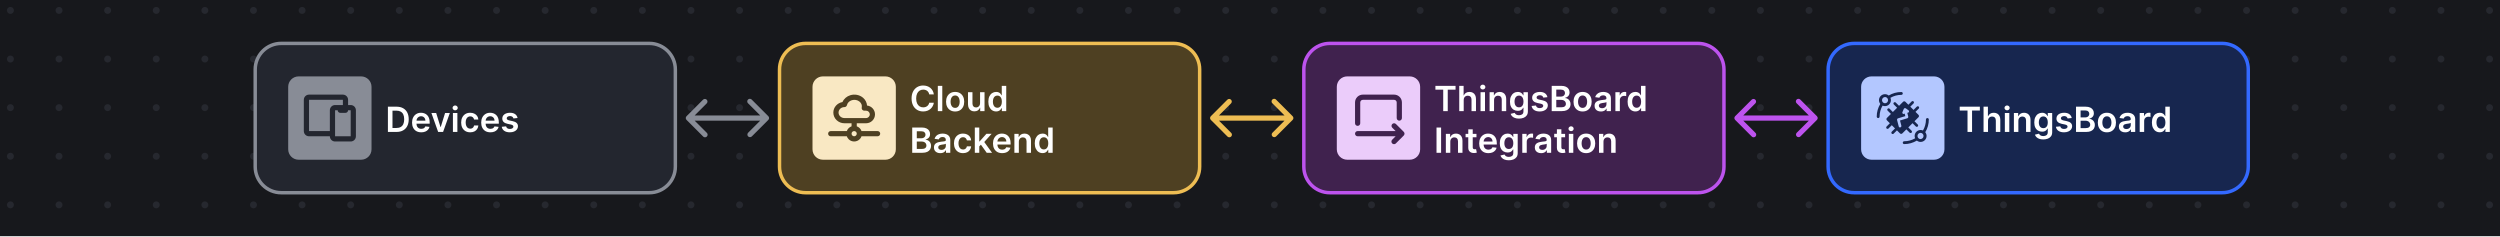
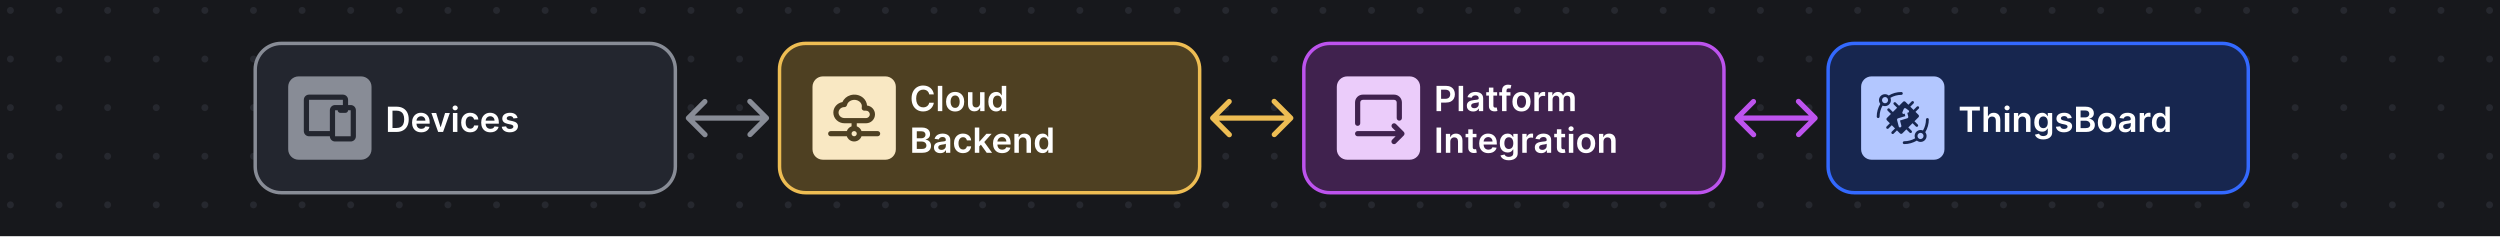
<svg xmlns="http://www.w3.org/2000/svg" width="720" height="68" fill="none">
  <g clip-path="url(#a)">
    <path fill="#17181c" d="M0 0h720v68H0z" />
    <g fill="#353841" clip-path="url(#b)" opacity=".5">
      <circle cx="3" cy="17" r="1" />
      <circle cx="87" cy="17" r="1" />
      <circle cx="73" cy="17" r="1" />
      <circle cx="17" cy="17" r="1" />
      <circle cx="101" cy="17" r="1" />
      <circle cx="3" cy="3" r="1" />
      <circle cx="87" cy="3" r="1" />
      <circle cx="73" cy="3" r="1" />
      <circle cx="17" cy="3" r="1" />
      <circle cx="101" cy="3" r="1" />
      <circle cx="3" cy="31" r="1" />
      <circle cx="87" cy="31" r="1" />
      <circle cx="73" cy="31" r="1" />
      <circle cx="17" cy="31" r="1" />
      <circle cx="101" cy="31" r="1" />
      <circle cx="45" cy="17" r="1" />
      <circle cx="129" cy="17" r="1" />
      <circle cx="31" cy="17" r="1" />
      <circle cx="115" cy="17" r="1" />
      <circle cx="59" cy="17" r="1" />
      <circle cx="143" cy="17" r="1" />
      <circle cx="45" cy="3" r="1" />
      <circle cx="129" cy="3" r="1" />
      <circle cx="31" cy="3" r="1" />
      <circle cx="115" cy="3" r="1" />
      <circle cx="59" cy="3" r="1" />
      <circle cx="143" cy="3" r="1" />
      <circle cx="45" cy="31" r="1" />
      <circle cx="129" cy="31" r="1" />
      <circle cx="31" cy="31" r="1" />
      <circle cx="115" cy="31" r="1" />
      <circle cx="59" cy="31" r="1" />
      <circle cx="143" cy="31" r="1" />
      <circle cx="3" cy="59" r="1" />
      <circle cx="87" cy="59" r="1" />
      <circle cx="73" cy="59" r="1" />
      <circle cx="17" cy="59" r="1" />
      <circle cx="101" cy="59" r="1" />
      <circle cx="3" cy="45" r="1" />
      <circle cx="87" cy="45" r="1" />
      <circle cx="73" cy="45" r="1" />
      <circle cx="17" cy="45" r="1" />
      <circle cx="101" cy="45" r="1" />
      <circle cx="45" cy="59" r="1" />
      <circle cx="129" cy="59" r="1" />
      <circle cx="31" cy="59" r="1" />
      <circle cx="115" cy="59" r="1" />
      <circle cx="59" cy="59" r="1" />
      <circle cx="143" cy="59" r="1" />
      <circle cx="45" cy="45" r="1" />
      <circle cx="129" cy="45" r="1" />
      <circle cx="31" cy="45" r="1" />
      <circle cx="115" cy="45" r="1" />
      <circle cx="59" cy="45" r="1" />
      <circle cx="143" cy="45" r="1" />
      <circle cx="171" cy="17" r="1" />
      <circle cx="255" cy="17" r="1" />
      <circle cx="157" cy="17" r="1" />
      <circle cx="241" cy="17" r="1" />
      <circle cx="185" cy="17" r="1" />
      <circle cx="269" cy="17" r="1" />
      <circle cx="171" cy="3" r="1" />
      <circle cx="255" cy="3" r="1" />
      <circle cx="157" cy="3" r="1" />
      <circle cx="241" cy="3" r="1" />
      <circle cx="185" cy="3" r="1" />
      <circle cx="269" cy="3" r="1" />
      <circle cx="171" cy="31" r="1" />
      <circle cx="255" cy="31" r="1" />
      <circle cx="157" cy="31" r="1" />
      <circle cx="241" cy="31" r="1" />
      <circle cx="185" cy="31" r="1" />
      <circle cx="269" cy="31" r="1" />
      <circle cx="213" cy="17" r="1" />
      <circle cx="297" cy="17" r="1" />
      <circle cx="199" cy="17" r="1" />
      <circle cx="283" cy="17" r="1" />
      <circle cx="227" cy="17" r="1" />
      <circle cx="311" cy="17" r="1" />
      <circle cx="213" cy="3" r="1" />
      <circle cx="297" cy="3" r="1" />
      <circle cx="199" cy="3" r="1" />
      <circle cx="283" cy="3" r="1" />
      <circle cx="227" cy="3" r="1" />
      <circle cx="311" cy="3" r="1" />
      <circle cx="213" cy="31" r="1" />
      <circle cx="297" cy="31" r="1" />
      <circle cx="199" cy="31" r="1" />
      <circle cx="283" cy="31" r="1" />
      <circle cx="227" cy="31" r="1" />
      <circle cx="311" cy="31" r="1" />
      <circle cx="171" cy="59" r="1" />
      <circle cx="255" cy="59" r="1" />
      <circle cx="157" cy="59" r="1" />
      <circle cx="241" cy="59" r="1" />
      <circle cx="185" cy="59" r="1" />
      <circle cx="269" cy="59" r="1" />
      <circle cx="171" cy="45" r="1" />
      <circle cx="255" cy="45" r="1" />
      <circle cx="157" cy="45" r="1" />
      <circle cx="241" cy="45" r="1" />
      <circle cx="185" cy="45" r="1" />
      <circle cx="269" cy="45" r="1" />
      <circle cx="213" cy="59" r="1" />
      <circle cx="297" cy="59" r="1" />
      <circle cx="199" cy="59" r="1" />
      <circle cx="283" cy="59" r="1" />
      <circle cx="227" cy="59" r="1" />
      <circle cx="311" cy="59" r="1" />
      <circle cx="213" cy="45" r="1" />
      <circle cx="297" cy="45" r="1" />
      <circle cx="199" cy="45" r="1" />
      <circle cx="283" cy="45" r="1" />
      <circle cx="227" cy="45" r="1" />
      <circle cx="311" cy="45" r="1" />
      <circle cx="339" cy="17" r="1" />
      <circle cx="423" cy="17" r="1" />
      <circle cx="325" cy="17" r="1" />
      <circle cx="409" cy="17" r="1" />
      <circle cx="353" cy="17" r="1" />
      <circle cx="437" cy="17" r="1" />
      <circle cx="339" cy="3" r="1" />
      <circle cx="423" cy="3" r="1" />
      <circle cx="325" cy="3" r="1" />
      <circle cx="409" cy="3" r="1" />
      <circle cx="353" cy="3" r="1" />
      <circle cx="437" cy="3" r="1" />
      <circle cx="339" cy="31" r="1" />
      <circle cx="423" cy="31" r="1" />
      <circle cx="325" cy="31" r="1" />
      <circle cx="409" cy="31" r="1" />
      <circle cx="353" cy="31" r="1" />
      <circle cx="437" cy="31" r="1" />
      <circle cx="381" cy="17" r="1" />
      <circle cx="465" cy="17" r="1" />
      <circle cx="367" cy="17" r="1" />
      <circle cx="451" cy="17" r="1" />
      <circle cx="395" cy="17" r="1" />
      <circle cx="479" cy="17" r="1" />
      <circle cx="381" cy="3" r="1" />
      <circle cx="465" cy="3" r="1" />
      <circle cx="367" cy="3" r="1" />
      <circle cx="451" cy="3" r="1" />
      <circle cx="395" cy="3" r="1" />
      <circle cx="479" cy="3" r="1" />
      <circle cx="381" cy="31" r="1" />
      <circle cx="465" cy="31" r="1" />
      <circle cx="367" cy="31" r="1" />
      <circle cx="451" cy="31" r="1" />
      <circle cx="395" cy="31" r="1" />
      <circle cx="479" cy="31" r="1" />
      <circle cx="339" cy="59" r="1" />
      <circle cx="423" cy="59" r="1" />
      <circle cx="325" cy="59" r="1" />
      <circle cx="409" cy="59" r="1" />
      <circle cx="353" cy="59" r="1" />
      <circle cx="437" cy="59" r="1" />
      <circle cx="339" cy="45" r="1" />
      <circle cx="423" cy="45" r="1" />
      <circle cx="325" cy="45" r="1" />
      <circle cx="409" cy="45" r="1" />
      <circle cx="353" cy="45" r="1" />
      <circle cx="437" cy="45" r="1" />
      <circle cx="381" cy="59" r="1" />
      <circle cx="465" cy="59" r="1" />
      <circle cx="367" cy="59" r="1" />
      <circle cx="451" cy="59" r="1" />
      <circle cx="395" cy="59" r="1" />
      <circle cx="479" cy="59" r="1" />
      <circle cx="381" cy="45" r="1" />
      <circle cx="465" cy="45" r="1" />
      <circle cx="367" cy="45" r="1" />
      <circle cx="451" cy="45" r="1" />
      <circle cx="395" cy="45" r="1" />
      <circle cx="479" cy="45" r="1" />
      <circle cx="507" cy="17" r="1" />
      <circle cx="591" cy="17" r="1" />
      <circle cx="493" cy="17" r="1" />
      <circle cx="577" cy="17" r="1" />
      <circle cx="521" cy="17" r="1" />
      <circle cx="605" cy="17" r="1" />
      <circle cx="507" cy="3" r="1" />
      <circle cx="591" cy="3" r="1" />
      <circle cx="493" cy="3" r="1" />
      <circle cx="577" cy="3" r="1" />
      <circle cx="521" cy="3" r="1" />
      <circle cx="605" cy="3" r="1" />
      <circle cx="507" cy="31" r="1" />
      <circle cx="591" cy="31" r="1" />
      <circle cx="493" cy="31" r="1" />
      <circle cx="577" cy="31" r="1" />
      <circle cx="521" cy="31" r="1" />
      <circle cx="605" cy="31" r="1" />
      <circle cx="549" cy="17" r="1" />
      <circle cx="633" cy="17" r="1" />
      <circle cx="535" cy="17" r="1" />
      <circle cx="619" cy="17" r="1" />
      <circle cx="563" cy="17" r="1" />
      <circle cx="647" cy="17" r="1" />
      <circle cx="549" cy="3" r="1" />
      <circle cx="633" cy="3" r="1" />
      <circle cx="535" cy="3" r="1" />
      <circle cx="619" cy="3" r="1" />
      <circle cx="563" cy="3" r="1" />
      <circle cx="647" cy="3" r="1" />
      <circle cx="549" cy="31" r="1" />
      <circle cx="633" cy="31" r="1" />
      <circle cx="535" cy="31" r="1" />
      <circle cx="619" cy="31" r="1" />
      <circle cx="563" cy="31" r="1" />
      <circle cx="647" cy="31" r="1" />
      <circle cx="507" cy="59" r="1" />
      <circle cx="591" cy="59" r="1" />
      <circle cx="493" cy="59" r="1" />
      <circle cx="577" cy="59" r="1" />
      <circle cx="521" cy="59" r="1" />
      <circle cx="605" cy="59" r="1" />
      <circle cx="507" cy="45" r="1" />
      <circle cx="591" cy="45" r="1" />
      <circle cx="493" cy="45" r="1" />
      <circle cx="577" cy="45" r="1" />
      <circle cx="521" cy="45" r="1" />
      <circle cx="605" cy="45" r="1" />
      <circle cx="549" cy="59" r="1" />
      <circle cx="633" cy="59" r="1" />
      <circle cx="535" cy="59" r="1" />
      <circle cx="619" cy="59" r="1" />
      <circle cx="563" cy="59" r="1" />
      <circle cx="647" cy="59" r="1" />
      <circle cx="549" cy="45" r="1" />
      <circle cx="633" cy="45" r="1" />
      <circle cx="535" cy="45" r="1" />
      <circle cx="619" cy="45" r="1" />
      <circle cx="563" cy="45" r="1" />
      <circle cx="647" cy="45" r="1" />
      <circle cx="675" cy="17" r="1" />
      <circle cx="661" cy="17" r="1" />
      <circle cx="689" cy="17" r="1" />
      <circle cx="675" cy="3" r="1" />
      <circle cx="661" cy="3" r="1" />
      <circle cx="689" cy="3" r="1" />
      <circle cx="675" cy="31" r="1" />
      <circle cx="661" cy="31" r="1" />
      <circle cx="689" cy="31" r="1" />
      <circle cx="675" cy="59" r="1" />
      <circle cx="661" cy="59" r="1" />
      <circle cx="689" cy="59" r="1" />
      <circle cx="675" cy="45" r="1" />
      <circle cx="661" cy="45" r="1" />
      <circle cx="689" cy="45" r="1" />
      <circle cx="703" cy="17" r="1" />
      <circle cx="703" cy="3" r="1" />
      <circle cx="703" cy="31" r="1" />
      <circle cx="703" cy="59" r="1" />
      <circle cx="703" cy="45" r="1" />
      <circle cx="717" cy="17" r="1" />
      <circle cx="717" cy="3" r="1" />
      <circle cx="717" cy="31" r="1" />
      <circle cx="717" cy="59" r="1" />
      <circle cx="717" cy="45" r="1" />
    </g>
    <rect width="121" height="43" x="73.5" y="12.5" fill="#23262f" rx="7.5" />
    <rect width="121" height="43" x="73.5" y="12.5" stroke="#888c96" rx="7.5" />
    <rect width="24" height="24" x="83" y="22" fill="#888c96" rx="3" />
    <path fill="#23262f" d="M100.25 31.75a.75.75 0 0 1-.75.75H98a.75.75 0 0 1-.75-.75h-.75v7.5h4.5v-7.5zm-11.25-3v9h6v-6a1.5 1.5 0 0 1 1.5-1.5h2.25v-1.5zm11.25 1.5h.75a1.5 1.5 0 0 1 1.5 1.5v7.5a1.5 1.5 0 0 1-1.5 1.5h-4.5a1.5 1.5 0 0 1-1.5-1.5h-6a1.5 1.5 0 0 1-1.5-1.5v-9a1.5 1.5 0 0 1 1.5-1.5h9.75a1.5 1.5 0 0 1 1.5 1.5z" />
    <path fill="#fff" d="M114.182 38h-2.465v-7.273h2.515q1.083 0 1.86.437.781.433 1.201 1.246.419.814.419 1.947 0 1.136-.423 1.953a2.9 2.9 0 0 1-1.211 1.253q-.788.437-1.896.437m-1.147-1.14h1.083q.76 0 1.268-.277.507-.28.763-.834.256-.558.256-1.393 0-.834-.256-1.384a1.74 1.74 0 0 0-.756-.828q-.498-.277-1.236-.277h-1.122zm8.286 1.246q-.82 0-1.417-.34a2.3 2.3 0 0 1-.912-.973q-.32-.633-.32-1.488 0-.842.32-1.478.323-.639.902-.994.579-.359 1.36-.359.504 0 .952.164.45.16.795.497.348.337.547.86.2.518.199 1.235v.394h-4.471v-.866h3.239a1.4 1.4 0 0 0-.16-.657 1.16 1.16 0 0 0-.437-.458 1.23 1.23 0 0 0-.646-.167q-.395 0-.693.192a1.3 1.3 0 0 0-.465.497 1.4 1.4 0 0 0-.167.67v.757q0 .477.174.817.174.337.487.519.312.177.731.177.28 0 .508-.078a1.1 1.1 0 0 0 .394-.238 1 1 0 0 0 .252-.387l1.201.135a1.9 1.9 0 0 1-.434.83q-.315.353-.809.548a3.1 3.1 0 0 1-1.13.191m8.229-5.56L127.608 38h-1.421l-1.942-5.455h1.371l1.253 4.052h.057l1.257-4.052zm.89 5.454v-5.455h1.285V38zm.646-6.229a.75.75 0 0 1-.525-.202.65.65 0 0 1-.221-.494q0-.29.221-.493a.74.74 0 0 1 .525-.206q.309 0 .526.206.22.203.22.493a.66.66 0 0 1-.22.494.74.74 0 0 1-.526.202m4.34 6.335q-.817 0-1.402-.358a2.4 2.4 0 0 1-.899-.99q-.312-.637-.312-1.464 0-.831.319-1.467.32-.639.902-.994.587-.359 1.385-.359.665 0 1.176.245.515.242.82.686.306.44.348 1.03h-1.229a1.17 1.17 0 0 0-.355-.657q-.276-.267-.742-.267a1.16 1.16 0 0 0-.692.213 1.37 1.37 0 0 0-.466.604 2.5 2.5 0 0 0-.163.945q0 .557.163.958.163.398.459.615.298.213.699.213.285 0 .508-.107.227-.11.38-.316a1.2 1.2 0 0 0 .209-.5h1.229a2.14 2.14 0 0 1-.341 1.026 2 2 0 0 1-.802.696q-.509.248-1.194.248m5.807 0q-.82 0-1.416-.34-.594-.345-.913-.973-.32-.633-.32-1.488 0-.842.32-1.478.323-.639.902-.994.579-.359 1.36-.359.504 0 .952.164.45.16.795.497.348.337.547.86.2.518.199 1.235v.394h-4.471v-.866h3.239a1.4 1.4 0 0 0-.16-.657 1.16 1.16 0 0 0-.437-.458 1.23 1.23 0 0 0-.646-.167q-.395 0-.693.192a1.3 1.3 0 0 0-.465.497 1.44 1.44 0 0 0-.167.67v.757q0 .477.174.817.174.337.487.519.312.177.731.177.281 0 .508-.078.228-.082.394-.238a1 1 0 0 0 .252-.387l1.201.135a1.9 1.9 0 0 1-.434.83q-.315.353-.809.548a3.1 3.1 0 0 1-1.13.191m7.825-4.119-1.172.128a.9.9 0 0 0-.174-.334.9.9 0 0 0-.327-.252 1.2 1.2 0 0 0-.504-.096q-.402 0-.675.174-.27.175-.266.451a.47.47 0 0 0 .174.387q.18.15.596.245l.931.2q.774.166 1.15.528.38.363.384.949a1.5 1.5 0 0 1-.302.909 1.94 1.94 0 0 1-.82.61q-.526.22-1.208.22-1.001 0-1.612-.419a1.69 1.69 0 0 1-.728-1.175l1.254-.12a.88.88 0 0 0 .362.557q.276.188.721.188.458 0 .735-.188.28-.188.28-.465a.48.48 0 0 0-.181-.387q-.177-.153-.554-.235l-.93-.195q-.785-.164-1.161-.55-.377-.39-.373-.988a1.4 1.4 0 0 1 .273-.873q.28-.373.778-.576a3 3 0 0 1 1.154-.206q.959 0 1.509.409.554.408.686 1.104" />
    <rect width="121" height="43" x="224.5" y="12.5" fill="#4e4022" rx="7.5" />
    <rect width="121" height="43" x="224.5" y="12.5" stroke="#eebd53" rx="7.5" />
    <rect width="24" height="24" x="234" y="22" fill="#f9e8c3" rx="3" />
    <path fill="#4e4022" d="M244.907 27.419c1.212-.366 2.559-.13 3.54.646l.179.152a3.25 3.25 0 0 1 1.085 2.177A2.566 2.566 0 0 1 252 32.937v.004a2.567 2.567 0 0 1-2.569 2.558v.001h-2.681v.881c.313.111.601.289.841.528.239.24.416.528.527.841h4.632a.75.75 0 0 1 0 1.5h-4.632a2.25 2.25 0 0 1-.527.84 2.25 2.25 0 0 1-3.182 0 2.25 2.25 0 0 1-.527-.84h-4.632a.75.75 0 0 1 0-1.5h4.632a2.25 2.25 0 0 1 .527-.84c.24-.24.528-.418.841-.529v-.88h-2.055C241.466 35.5 240 34.155 240 32.421c0-1.543 1.163-2.778 2.638-3.03.4-.945 1.241-1.663 2.269-1.973M246 37.75a.75.75 0 0 0-.75.75.749.749 0 1 0 .75-.75m-4.5-5.328c0 .837.724 1.578 1.695 1.578h6.238a1.067 1.067 0 0 0 1.067-1.06 1.068 1.068 0 0 0-1.067-1.062h-.522a.751.751 0 0 1-.731-.915c.138-.611-.09-1.269-.662-1.72h-.001c-.58-.46-1.413-.618-2.176-.388h-.001c-.76.228-1.274.784-1.413 1.405a.75.75 0 0 1-.732.585c-.971 0-1.695.74-1.695 1.577" />
    <path fill="#fff" d="M268.942 27.181h-1.328a1.7 1.7 0 0 0-.209-.579 1.6 1.6 0 0 0-.38-.433 1.6 1.6 0 0 0-.519-.266 2 2 0 0 0-.621-.093q-.593 0-1.051.299-.459.294-.718.866-.259.569-.259 1.389 0 .834.259 1.406.264.568.718.86.457.287 1.047.287.327 0 .611-.085.288-.09.515-.26.231-.17.387-.419.16-.248.22-.568l1.328.007q-.074.519-.323.973-.245.454-.642.803-.399.345-.931.54a3.5 3.5 0 0 1-1.182.191q-.96 0-1.712-.443a3.1 3.1 0 0 1-1.186-1.282q-.433-.84-.433-2.01 0-1.176.436-2.01.437-.838 1.19-1.282a3.3 3.3 0 0 1 1.705-.444q.606 0 1.129.17.522.17.93.501.409.327.671.803.267.471.348 1.08m2.436-2.454V32h-1.286v-7.273zm3.701 7.38q-.799 0-1.385-.352a2.4 2.4 0 0 1-.909-.984q-.32-.631-.32-1.477 0-.845.32-1.48.322-.637.909-.988.586-.352 1.385-.352t1.385.352q.585.351.905.987.323.636.323 1.481t-.323 1.477q-.32.633-.905.984-.586.351-1.385.351m.007-1.03q.433 0 .724-.238.291-.242.434-.646.145-.405.145-.902 0-.501-.145-.906a1.44 1.44 0 0 0-.434-.65 1.1 1.1 0 0 0-.724-.241q-.444 0-.739.241a1.46 1.46 0 0 0-.436.65q-.143.405-.143.906 0 .496.143.901.145.405.436.647.295.238.739.238m7.174-1.371v-3.16h1.286V32h-1.247v-.97h-.057a1.64 1.64 0 0 1-.607.75q-.419.291-1.033.291-.537 0-.948-.238a1.65 1.65 0 0 1-.64-.7q-.23-.461-.23-1.114v-3.473h1.285v3.274q0 .518.284.823.285.306.746.306.284 0 .55-.139a1.1 1.1 0 0 0 .437-.412q.174-.276.174-.692m4.632 2.39q-.643 0-1.151-.33t-.802-.96q-.295-.627-.295-1.526 0-.91.298-1.534.302-.63.813-.948a2.1 2.1 0 0 1 1.14-.324q.48 0 .789.164.309.159.49.387.18.224.28.422h.053v-2.72h1.29V32h-1.265v-.86h-.078a2.2 2.2 0 0 1-.287.423 1.6 1.6 0 0 1-.498.377q-.309.156-.777.156m.358-1.055q.41 0 .696-.22.288-.224.437-.621.15-.399.149-.927 0-.53-.149-.92a1.3 1.3 0 0 0-.433-.607 1.12 1.12 0 0 0-.7-.217q-.429 0-.717.224t-.433.618a2.6 2.6 0 0 0-.146.902q0 .51.146.912.149.398.437.629.291.227.713.227M262.717 44v-7.273h2.784q.789 0 1.311.249.525.245.785.671.262.426.262.966 0 .444-.17.76a1.44 1.44 0 0 1-.458.508 2 2 0 0 1-.643.28v.071q.387.022.742.238.359.213.586.604.227.39.227.945 0 .564-.273 1.015-.273.447-.824.707t-1.385.259zm1.318-1.1h1.417q.717 0 1.033-.274a.9.9 0 0 0 .32-.71 1.09 1.09 0 0 0-.615-.995 1.5 1.5 0 0 0-.703-.152h-1.452zm0-3.08h1.303q.34 0 .614-.124a1.03 1.03 0 0 0 .43-.359.96.96 0 0 0 .16-.554q0-.421-.298-.696-.295-.273-.878-.273h-1.331zm6.767 4.29q-.518 0-.934-.185a1.53 1.53 0 0 1-.653-.554q-.238-.365-.238-.902 0-.461.171-.763a1.3 1.3 0 0 1 .465-.483q.295-.18.664-.273.372-.096.77-.139.48-.05.778-.089.298-.041.433-.128.14-.088.139-.273V40.3q0-.402-.238-.622t-.685-.22q-.473 0-.75.206-.273.206-.369.487l-1.2-.17q.142-.498.468-.832.328-.337.799-.504.472-.17 1.044-.17.395 0 .785.092.392.092.714.305.323.21.518.572.2.362.199.905V44h-1.235v-.75h-.043a1.57 1.57 0 0 1-.859.743 2.1 2.1 0 0 1-.743.117m.334-.944q.387 0 .671-.153.284-.156.437-.412a1.05 1.05 0 0 0 .156-.558v-.642a.6.6 0 0 1-.206.092 3 3 0 0 1-.319.075q-.178.031-.352.056l-.302.043a2.3 2.3 0 0 0-.515.128.85.85 0 0 0-.358.248.6.6 0 0 0-.132.405q0 .356.26.536.259.181.66.181m6.218.94q-.816 0-1.402-.358a2.4 2.4 0 0 1-.899-.99q-.312-.637-.312-1.464 0-.831.319-1.467.32-.639.902-.994.586-.359 1.385-.359.664 0 1.176.245.514.242.82.686.304.44.348 1.03h-1.229a1.18 1.18 0 0 0-.355-.657q-.277-.267-.742-.267-.394 0-.693.213-.298.21-.465.604a2.5 2.5 0 0 0-.163.945q0 .557.163.958.164.398.458.615.298.213.7.213.284 0 .508-.107.227-.11.38-.316.152-.206.209-.5h1.229a2.15 2.15 0 0 1-.341 1.026 2 2 0 0 1-.803.696q-.507.248-1.193.248m4.564-1.818-.003-1.551h.206l1.96-2.192h1.502l-2.411 2.685h-.266zM280.746 44v-7.273h1.286V44zm3.424 0-1.776-2.482.867-.906L285.707 44zm4.46.106q-.82 0-1.417-.34-.593-.345-.913-.973-.32-.633-.319-1.488 0-.842.319-1.478.324-.639.902-.994.58-.359 1.36-.359.505 0 .952.164.451.16.796.497.348.337.547.86.198.518.198 1.235v.394h-4.47v-.866h3.238a1.4 1.4 0 0 0-.16-.657 1.16 1.16 0 0 0-.436-.458 1.23 1.23 0 0 0-.647-.167 1.25 1.25 0 0 0-.692.192 1.3 1.3 0 0 0-.465.497 1.4 1.4 0 0 0-.167.67v.757q0 .477.174.817.174.338.486.519.313.177.732.177.28 0 .508-.078a1.1 1.1 0 0 0 .394-.238 1 1 0 0 0 .252-.387l1.2.135q-.114.476-.433.83a2.1 2.1 0 0 1-.81.548 3.1 3.1 0 0 1-1.129.191m4.798-3.302V44h-1.285v-5.455h1.229v.927h.064q.188-.458.6-.728.416-.27 1.026-.27.564 0 .984.242.422.24.653.7.234.457.231 1.111V44h-1.286v-3.274q0-.547-.284-.856-.28-.309-.777-.309a1.2 1.2 0 0 0-.601.15 1.04 1.04 0 0 0-.408.422 1.4 1.4 0 0 0-.146.671m6.833 3.292q-.643 0-1.151-.33-.507-.33-.802-.96-.295-.627-.295-1.526 0-.91.298-1.534.302-.63.813-.948a2.1 2.1 0 0 1 1.14-.324q.48 0 .789.164.309.159.49.387.181.224.28.422h.054v-2.72h1.289V44h-1.265v-.86h-.078a2.2 2.2 0 0 1-.287.423 1.6 1.6 0 0 1-.497.377q-.31.156-.778.156m.358-1.055q.41 0 .697-.22.287-.224.436-.621.15-.399.149-.927 0-.53-.149-.92a1.3 1.3 0 0 0-.433-.607 1.12 1.12 0 0 0-.7-.217q-.429 0-.717.224-.288.223-.433.618a2.6 2.6 0 0 0-.146.902q0 .51.146.912.149.398.437.629.291.227.713.227" />
    <path fill="#888c96" d="M197.72 33.47a.75.75 0 0 0 0 1.06l4.773 4.773a.75.75 0 1 0 1.06-1.06L199.311 34l4.242-4.243a.75.75 0 0 0-1.06-1.06zm23.56 1.06a.75.75 0 0 0 0-1.06l-4.773-4.773a.75.75 0 1 0-1.06 1.06L219.689 34l-4.242 4.243a.75.75 0 0 0 1.06 1.06zM198.25 34v.75h22.5v-1.5h-22.5z" />
    <rect width="121" height="43" x="375.5" y="12.5" fill="#40224e" rx="7.5" />
    <rect width="121" height="43" x="375.5" y="12.5" stroke="#bd53ee" rx="7.5" />
    <rect width="24" height="24" x="385" y="22" fill="#ebccfa" rx="3" />
    <path fill="#40224e" d="M400.97 35.72a.75.75 0 0 1 1.06 0l2.25 2.25a.75.75 0 0 1 0 1.06l-2.25 2.25a.75.75 0 1 1-1.06-1.06l.969-.97H391a.75.75 0 0 1 0-1.5h10.939l-.969-.97a.75.75 0 0 1 0-1.06m1.28-1.72v-4.5a.75.75 0 0 0-.75-.75h-9a.75.75 0 0 0-.75.75v6a.75.75 0 0 1-1.5 0v-6a2.25 2.25 0 0 1 2.25-2.25h9a2.25 2.25 0 0 1 2.25 2.25V34a.75.75 0 0 1-1.5 0" />
-     <path fill="#fff" d="M413.398 25.832v-1.105h5.802v1.105h-2.248V32h-1.306v-6.168zm8.15 2.972V32h-1.286v-7.273h1.257v2.745h.064q.192-.462.593-.728.405-.27 1.03-.27.568 0 .991.238.422.239.653.696.235.459.235 1.119V32h-1.286v-3.274q0-.55-.284-.856-.28-.309-.788-.309-.341 0-.611.15a1.04 1.04 0 0 0-.419.422q-.15.276-.149.671M426.395 32v-5.454h1.285V32zm.646-6.229a.75.75 0 0 1-.525-.202.65.65 0 0 1-.221-.494q0-.29.221-.493a.74.74 0 0 1 .525-.206q.309 0 .526.206.22.203.22.493a.65.65 0 0 1-.22.494.74.74 0 0 1-.526.202m3.247 3.033V32h-1.286v-5.454h1.229v.926h.064q.188-.458.6-.728.415-.27 1.026-.27.565 0 .984.242.423.24.653.7.236.457.231 1.111V32h-1.285v-3.274q0-.547-.284-.856-.281-.309-.778-.309-.338 0-.6.15a1.04 1.04 0 0 0-.409.422 1.4 1.4 0 0 0-.145.671m7.18 5.355q-.692 0-1.189-.188a2.1 2.1 0 0 1-.799-.497 1.7 1.7 0 0 1-.419-.693l1.157-.28q.078.16.227.316.15.16.402.263.255.105.643.106.546 0 .905-.266.359-.262.359-.867V31.02h-.064a1.8 1.8 0 0 1-.291.408 1.5 1.5 0 0 1-.501.352q-.309.142-.778.142-.628 0-1.14-.295a2.1 2.1 0 0 1-.809-.888q-.299-.593-.299-1.484 0-.898.299-1.516.301-.622.813-.941a2.1 2.1 0 0 1 1.14-.324q.479 0 .788.164.312.159.497.387.185.224.281.422h.071v-.901h1.268v5.543q0 .7-.334 1.157a2 2 0 0 1-.913.686 3.6 3.6 0 0 1-1.314.227m.011-3.246q.408 0 .696-.198.288-.2.437-.572.149-.373.149-.895 0-.515-.149-.902a1.3 1.3 0 0 0-.434-.6 1.12 1.12 0 0 0-.699-.217q-.43 0-.717.224-.288.224-.434.614a2.5 2.5 0 0 0-.145.88q0 .502.145.878.15.373.437.582.291.207.714.206m8.178-2.926-1.172.128a.9.9 0 0 0-.174-.334.86.86 0 0 0-.326-.252 1.2 1.2 0 0 0-.505-.096 1.23 1.23 0 0 0-.674.174q-.27.175-.267.451a.47.47 0 0 0 .174.387q.182.15.597.245l.93.2q.774.166 1.151.528.38.363.383.948a1.48 1.48 0 0 1-.302.91q-.294.39-.82.61-.525.22-1.207.22-1.002 0-1.612-.419a1.68 1.68 0 0 1-.728-1.175l1.253-.12a.89.89 0 0 0 .362.557q.277.188.721.188.459 0 .735-.188.28-.188.281-.465a.49.49 0 0 0-.181-.387q-.178-.153-.554-.235l-.931-.195q-.785-.164-1.161-.55-.376-.39-.373-.988a1.4 1.4 0 0 1 .274-.873 1.8 1.8 0 0 1 .777-.576 3 3 0 0 1 1.155-.206q.959 0 1.509.409.554.408.685 1.104M446.891 32v-7.273h2.784q.789 0 1.311.249.526.245.784.671.264.426.263.966 0 .444-.17.76a1.44 1.44 0 0 1-.458.508 2 2 0 0 1-.643.28v.071q.387.021.742.238.359.213.586.604.227.39.227.944 0 .565-.273 1.016-.273.447-.824.707t-1.385.259zm1.318-1.1h1.417q.717 0 1.033-.274a.9.9 0 0 0 .32-.71 1.09 1.09 0 0 0-.615-.995 1.5 1.5 0 0 0-.703-.152h-1.452zm0-3.08h1.303q.34 0 .614-.124a.964.964 0 0 0 .59-.913q0-.421-.299-.696-.294-.273-.877-.273h-1.331zm7.577 4.286q-.799 0-1.385-.351a2.4 2.4 0 0 1-.909-.984q-.32-.631-.32-1.477 0-.845.32-1.48.322-.637.909-.988.586-.352 1.385-.352t1.385.352q.585.351.905.987.324.636.324 1.481t-.324 1.477q-.32.633-.905.984-.586.351-1.385.351m.007-1.03q.433 0 .724-.237.292-.242.434-.646.145-.405.145-.902 0-.501-.145-.906a1.43 1.43 0 0 0-.434-.65 1.1 1.1 0 0 0-.724-.241q-.444 0-.739.241a1.46 1.46 0 0 0-.436.65q-.143.405-.143.906 0 .496.143.901.145.405.436.647.295.238.739.238m5.267 1.034q-.518 0-.934-.185a1.53 1.53 0 0 1-.653-.554q-.238-.365-.238-.901 0-.462.17-.764a1.3 1.3 0 0 1 .466-.483 2.3 2.3 0 0 1 .664-.273q.372-.096.77-.139.48-.05.778-.089.298-.041.433-.128.139-.088.139-.273V28.3q0-.402-.238-.622t-.686-.22q-.472 0-.749.206-.273.206-.369.487l-1.201-.17q.142-.498.469-.832a2.04 2.04 0 0 1 .799-.504q.473-.17 1.044-.17.395 0 .785.092t.714.305q.323.21.518.572.2.362.199.905V32h-1.236v-.75h-.042a1.55 1.55 0 0 1-.86.743 2.1 2.1 0 0 1-.742.117m.334-.944q.387 0 .671-.153.284-.157.437-.412a1.05 1.05 0 0 0 .156-.558v-.642a.6.6 0 0 1-.206.092 3 3 0 0 1-.319.075q-.178.031-.352.056l-.302.043a2.3 2.3 0 0 0-.515.128.85.85 0 0 0-.358.248.6.6 0 0 0-.132.405q0 .356.259.536.26.181.661.181m3.839.834v-5.454h1.246v.909h.057a1.36 1.36 0 0 1 1.346-.988q.106 0 .238.011.134.007.224.025v1.182a1.4 1.4 0 0 0-.26-.05 2.4 2.4 0 0 0-.337-.024q-.351 0-.632.152-.277.15-.437.416t-.16.614V32zm5.764.096q-.642 0-1.15-.33t-.803-.96q-.295-.627-.295-1.526 0-.91.299-1.534.302-.63.813-.948a2.1 2.1 0 0 1 1.14-.324q.479 0 .788.164.309.159.49.387.181.224.281.422h.053v-2.72h1.289V32h-1.264v-.86h-.078a2.3 2.3 0 0 1-.288.423 1.6 1.6 0 0 1-.497.377q-.309.156-.778.156m.359-1.055q.408 0 .696-.22a1.4 1.4 0 0 0 .437-.621q.149-.399.149-.927 0-.53-.149-.92a1.3 1.3 0 0 0-.434-.607 1.12 1.12 0 0 0-.699-.217q-.43 0-.718.224a1.36 1.36 0 0 0-.433.618 2.6 2.6 0 0 0-.145.902q0 .51.145.912.15.398.437.629.291.227.714.227m-56.321 5.686V44h-1.318v-7.273zm2.655 4.077V44h-1.285v-5.455h1.228v.927h.064q.189-.458.6-.728.415-.27 1.027-.27.564 0 .983.242.423.24.654.7.234.457.231 1.111V44h-1.286v-3.274q0-.547-.284-.856-.28-.309-.778-.309-.337 0-.6.15a1.03 1.03 0 0 0-.408.422 1.4 1.4 0 0 0-.146.671m7.532-2.259v.995h-3.136v-.995zm-2.361-1.306h1.285v5.12q0 .26.078.398.083.135.213.185.132.05.292.05.12 0 .22-.018.102-.018.156-.032l.217 1.005q-.103.035-.295.078-.189.042-.462.05-.483.013-.87-.146a1.35 1.35 0 0 1-.614-.504q-.224-.342-.22-.853zm5.792 6.868q-.82 0-1.416-.341-.594-.345-.913-.973-.32-.633-.32-1.488 0-.842.32-1.478.323-.639.902-.994.579-.359 1.36-.359.504 0 .952.164.45.16.795.497.348.337.547.86.2.518.199 1.235v.394h-4.471v-.866h3.239a1.4 1.4 0 0 0-.16-.657 1.16 1.16 0 0 0-.437-.458 1.23 1.23 0 0 0-.646-.167q-.394 0-.693.192a1.3 1.3 0 0 0-.465.497 1.4 1.4 0 0 0-.167.67v.757q0 .477.174.817.174.338.487.519.312.177.731.177.28 0 .508-.078a1.1 1.1 0 0 0 .394-.238 1 1 0 0 0 .252-.387l1.201.135a1.9 1.9 0 0 1-.434.83q-.315.353-.809.548a3.1 3.1 0 0 1-1.13.191m5.886 2.052q-.693 0-1.19-.188a2.1 2.1 0 0 1-.799-.497 1.7 1.7 0 0 1-.419-.693l1.158-.28q.078.16.227.316.149.16.401.263.256.106.643.106.546 0 .905-.266.359-.262.359-.867V43.02h-.064a1.8 1.8 0 0 1-.291.408 1.5 1.5 0 0 1-.501.352q-.309.142-.777.142a2.24 2.24 0 0 1-1.14-.295 2.1 2.1 0 0 1-.81-.888q-.298-.593-.298-1.484 0-.898.298-1.516.302-.622.813-.941a2.1 2.1 0 0 1 1.14-.324q.48 0 .788.164.313.159.498.387.184.224.28.422h.071v-.902h1.268v5.544q0 .7-.334 1.157a2 2 0 0 1-.913.686 3.6 3.6 0 0 1-1.313.227m.01-3.246q.408 0 .696-.198.288-.2.437-.572.149-.373.149-.895 0-.515-.149-.902a1.3 1.3 0 0 0-.433-.6 1.12 1.12 0 0 0-.7-.217q-.429 0-.717.224t-.433.614a2.5 2.5 0 0 0-.146.88q0 .502.146.878.149.373.436.582.292.207.714.206M438.416 44v-5.455h1.247v.91h.057a1.36 1.36 0 0 1 1.346-.988q.107 0 .237.011.135.007.224.025v1.182a1.3 1.3 0 0 0-.259-.05 2.4 2.4 0 0 0-.337-.024q-.353 0-.633.153-.277.148-.436.415-.16.266-.16.614V44zm5.437.11q-.518 0-.934-.185a1.53 1.53 0 0 1-.653-.554q-.238-.365-.238-.902 0-.461.17-.763a1.3 1.3 0 0 1 .466-.483 2.3 2.3 0 0 1 .664-.273q.372-.096.77-.139.48-.05.778-.089.298-.041.433-.128.138-.088.139-.273V40.3q0-.402-.238-.622t-.686-.22q-.472 0-.749.206-.273.206-.369.487l-1.201-.17q.142-.498.469-.832a2.04 2.04 0 0 1 .799-.504q.473-.17 1.044-.17.395 0 .785.092t.714.305q.323.21.518.572.2.362.199.905V44h-1.236v-.75h-.042a1.55 1.55 0 0 1-.86.743 2.1 2.1 0 0 1-.742.117m.334-.944q.387 0 .671-.153.284-.156.437-.412a1.05 1.05 0 0 0 .156-.558v-.642a.6.6 0 0 1-.206.092 3 3 0 0 1-.319.075q-.178.031-.352.056l-.302.043a2.3 2.3 0 0 0-.515.128.85.85 0 0 0-.358.248.6.6 0 0 0-.132.405q0 .356.259.536.26.181.661.181m6.562-4.62v.994h-3.135v-.995zm-2.361-1.307h1.285v5.12q0 .26.079.398.081.135.213.185.13.05.291.05.12 0 .22-.018.103-.018.156-.032l.217 1.005q-.103.035-.295.078a2.4 2.4 0 0 1-.461.05q-.483.013-.871-.146a1.36 1.36 0 0 1-.614-.504q-.223-.342-.22-.853zM451.825 44v-5.455h1.285V44zm.646-6.229a.75.75 0 0 1-.526-.202.66.66 0 0 1-.22-.494q0-.29.22-.493a.74.74 0 0 1 .526-.206q.309 0 .525.206.22.203.221.493a.65.65 0 0 1-.221.494.74.74 0 0 1-.525.202m4.34 6.335q-.798 0-1.385-.351a2.4 2.4 0 0 1-.909-.984q-.32-.631-.319-1.477 0-.845.319-1.48a2.4 2.4 0 0 1 .909-.988q.587-.352 1.385-.352.8 0 1.385.352.587.351.906.987.323.636.323 1.481t-.323 1.477q-.32.633-.906.984-.585.351-1.385.351m.007-1.03q.434 0 .725-.237.29-.242.433-.646.146-.405.146-.902 0-.501-.146-.906a1.44 1.44 0 0 0-.433-.65 1.1 1.1 0 0 0-.725-.241q-.444 0-.738.241-.291.242-.437.65-.142.405-.142.906 0 .496.142.902.146.405.437.646.294.238.738.238m4.983-2.272V44h-1.285v-5.455h1.229v.927h.064q.188-.458.6-.728.416-.27 1.026-.27.564 0 .984.242.422.24.653.7.234.457.231 1.111V44h-1.286v-3.274q0-.547-.284-.856-.28-.309-.777-.309a1.2 1.2 0 0 0-.601.15 1.04 1.04 0 0 0-.408.422 1.4 1.4 0 0 0-.146.671" />
+     <path fill="#fff" d="M413.717 32v-7.273h2.728q.837 0 1.406.313.572.312.863.86.295.542.295 1.235 0 .699-.295 1.243a2.1 2.1 0 0 1-.87.856q-.576.309-1.417.309h-1.808v-1.084h1.63q.49 0 .803-.17.312-.17.461-.469.153-.298.153-.685a1.46 1.46 0 0 0-.153-.682 1.03 1.03 0 0 0-.465-.458q-.312-.167-.806-.167h-1.207V32zm7.665-7.273V32h-1.286v-7.273zm2.891 7.383q-.519 0-.934-.185a1.53 1.53 0 0 1-.653-.554q-.238-.365-.238-.901 0-.462.17-.764.171-.301.465-.483.295-.18.665-.273.372-.096.77-.139.48-.05.778-.089.298-.041.433-.128.139-.088.139-.273V28.3q0-.402-.238-.622t-.686-.22q-.472 0-.749.206-.273.206-.369.487l-1.201-.17q.142-.498.469-.832a2.04 2.04 0 0 1 .799-.504q.472-.17 1.044-.17.395 0 .785.092t.714.305q.323.21.518.572.2.362.199.905V32h-1.236v-.75h-.042a1.57 1.57 0 0 1-.86.743 2.1 2.1 0 0 1-.742.117m.334-.944q.387 0 .671-.153.284-.157.437-.412a1.05 1.05 0 0 0 .156-.558v-.642a.6.6 0 0 1-.206.092 3 3 0 0 1-.319.075q-.178.031-.352.056l-.302.043a2.3 2.3 0 0 0-.515.128.85.85 0 0 0-.358.248.6.6 0 0 0-.132.405q0 .356.259.536.26.181.661.181m6.562-4.62v.994h-3.135v-.994zm-2.361-1.307h1.285v5.12q0 .26.079.398.081.135.213.185.13.05.291.05.12 0 .22-.018.103-.018.156-.032l.217 1.005q-.103.035-.295.078a2.4 2.4 0 0 1-.462.05q-.483.013-.87-.146a1.36 1.36 0 0 1-.614-.504q-.223-.342-.22-.853zm6.199 1.306v.995h-3.224v-.994zM432.589 32v-5.97q0-.55.227-.916.231-.366.618-.547.387-.18.86-.18.333 0 .593.053.258.053.383.095l-.256.995a2 2 0 0 0-.206-.05 1.2 1.2 0 0 0-.277-.028q-.358 0-.507.174-.146.17-.146.49V32zm5.599.106q-.798 0-1.385-.351a2.4 2.4 0 0 1-.909-.984q-.32-.631-.319-1.477 0-.845.319-1.48a2.4 2.4 0 0 1 .909-.988q.587-.352 1.385-.352.8 0 1.385.352.587.351.906.987.323.636.323 1.481t-.323 1.477q-.32.633-.906.984-.585.351-1.385.351m.007-1.03q.434 0 .725-.237.29-.242.433-.646.146-.405.146-.902 0-.501-.146-.906a1.44 1.44 0 0 0-.433-.65 1.1 1.1 0 0 0-.725-.241q-.444 0-.738.241-.291.242-.437.65-.142.405-.142.906 0 .496.142.901.146.405.437.647.294.238.738.238m3.698.924v-5.454h1.246v.909h.057q.15-.473.512-.728.365-.26.834-.26.106 0 .238.011.135.007.224.025v1.182a1.4 1.4 0 0 0-.26-.05 2.4 2.4 0 0 0-.337-.024q-.351 0-.632.152-.277.15-.437.416t-.16.614V32zm3.965 0v-5.454h1.228v.926h.064q.17-.468.565-.731a1.64 1.64 0 0 1 .941-.267q.554 0 .934.27.384.267.54.728h.057q.18-.454.61-.724.433-.273 1.027-.274.753 0 1.228.476.476.476.476 1.389V32h-1.289v-3.462q0-.508-.27-.742a.96.96 0 0 0-.66-.238q-.465 0-.728.29-.26.289-.259.75V32h-1.261v-3.516q0-.422-.256-.674-.252-.252-.66-.252a.94.94 0 0 0-.505.142 1 1 0 0 0-.362.394 1.2 1.2 0 0 0-.135.59V32zm-30.823 4.727V44h-1.318v-7.273zm2.655 4.077V44h-1.285v-5.455h1.228v.927h.064q.189-.458.6-.728.415-.27 1.027-.27.564 0 .983.242.423.24.654.7.234.457.231 1.111V44h-1.286v-3.274q0-.547-.284-.856-.28-.309-.778-.309-.337 0-.6.15a1.03 1.03 0 0 0-.408.422 1.4 1.4 0 0 0-.146.671m7.532-2.259v.995h-3.136v-.995zm-2.361-1.306h1.285v5.12q0 .26.078.398.083.135.213.185.132.05.292.05.12 0 .22-.018.102-.018.156-.032l.217 1.005q-.103.035-.295.078-.189.042-.462.05-.483.013-.87-.146a1.35 1.35 0 0 1-.614-.504q-.224-.342-.22-.853zm5.792 6.868q-.82 0-1.416-.341-.594-.345-.913-.973-.32-.633-.32-1.488 0-.842.32-1.478.323-.639.902-.994.579-.359 1.36-.359.504 0 .952.164.45.16.795.497.348.337.547.86.2.518.199 1.235v.394h-4.471v-.866h3.239a1.4 1.4 0 0 0-.16-.657 1.16 1.16 0 0 0-.437-.458 1.23 1.23 0 0 0-.646-.167q-.394 0-.693.192a1.3 1.3 0 0 0-.465.497 1.4 1.4 0 0 0-.167.67v.757q0 .477.174.817.174.338.487.519.312.177.731.177.28 0 .508-.078a1.1 1.1 0 0 0 .394-.238 1 1 0 0 0 .252-.387l1.201.135a1.9 1.9 0 0 1-.434.83q-.315.353-.809.548a3.1 3.1 0 0 1-1.13.191m5.886 2.052q-.693 0-1.19-.188a2.1 2.1 0 0 1-.799-.497 1.7 1.7 0 0 1-.419-.693l1.158-.28q.078.16.227.316.149.16.401.263.256.106.643.106.546 0 .905-.266.359-.262.359-.867V43.02h-.064a1.8 1.8 0 0 1-.291.408 1.5 1.5 0 0 1-.501.352q-.309.142-.777.142a2.24 2.24 0 0 1-1.14-.295 2.1 2.1 0 0 1-.81-.888q-.298-.593-.298-1.484 0-.898.298-1.516.302-.622.813-.941a2.1 2.1 0 0 1 1.14-.324q.48 0 .788.164.313.159.498.387.184.224.28.422h.071v-.902h1.268v5.544q0 .7-.334 1.157a2 2 0 0 1-.913.686 3.6 3.6 0 0 1-1.313.227m.01-3.246q.408 0 .696-.198.288-.2.437-.572.149-.373.149-.895 0-.515-.149-.902a1.3 1.3 0 0 0-.433-.6 1.12 1.12 0 0 0-.7-.217q-.429 0-.717.224t-.433.614a2.5 2.5 0 0 0-.146.88q0 .502.146.878.149.373.436.582.292.207.714.206M438.416 44v-5.455h1.247v.91h.057a1.36 1.36 0 0 1 1.346-.988q.107 0 .237.011.135.007.224.025v1.182a1.3 1.3 0 0 0-.259-.05 2.4 2.4 0 0 0-.337-.024q-.353 0-.633.153-.277.148-.436.415-.16.266-.16.614V44zm5.437.11q-.518 0-.934-.185a1.53 1.53 0 0 1-.653-.554q-.238-.365-.238-.902 0-.461.17-.763a1.3 1.3 0 0 1 .466-.483 2.3 2.3 0 0 1 .664-.273q.372-.096.77-.139.48-.05.778-.089.298-.041.433-.128.138-.088.139-.273V40.3q0-.402-.238-.622t-.686-.22q-.472 0-.749.206-.273.206-.369.487l-1.201-.17q.142-.498.469-.832a2.04 2.04 0 0 1 .799-.504q.473-.17 1.044-.17.395 0 .785.092t.714.305q.323.21.518.572.2.362.199.905V44h-1.236v-.75h-.042a1.55 1.55 0 0 1-.86.743 2.1 2.1 0 0 1-.742.117m.334-.944q.387 0 .671-.153.284-.156.437-.412a1.05 1.05 0 0 0 .156-.558v-.642a.6.6 0 0 1-.206.092 3 3 0 0 1-.319.075q-.178.031-.352.056l-.302.043a2.3 2.3 0 0 0-.515.128.85.85 0 0 0-.358.248.6.6 0 0 0-.132.405q0 .356.259.536.26.181.661.181m6.562-4.62v.994h-3.135v-.995zm-2.361-1.307h1.285v5.12q0 .26.079.398.081.135.213.185.13.05.291.05.12 0 .22-.018.103-.018.156-.032l.217 1.005q-.103.035-.295.078a2.4 2.4 0 0 1-.461.05q-.483.013-.871-.146a1.36 1.36 0 0 1-.614-.504q-.223-.342-.22-.853zM451.825 44v-5.455h1.285V44zm.646-6.229a.75.75 0 0 1-.526-.202.66.66 0 0 1-.22-.494q0-.29.22-.493a.74.74 0 0 1 .526-.206q.309 0 .525.206.22.203.221.493a.65.65 0 0 1-.221.494.74.74 0 0 1-.525.202m4.34 6.335q-.798 0-1.385-.351a2.4 2.4 0 0 1-.909-.984q-.32-.631-.319-1.477 0-.845.319-1.48a2.4 2.4 0 0 1 .909-.988q.587-.352 1.385-.352.8 0 1.385.352.587.351.906.987.323.636.323 1.481t-.323 1.477q-.32.633-.906.984-.585.351-1.385.351m.007-1.03q.434 0 .725-.237.29-.242.433-.646.146-.405.146-.902 0-.501-.146-.906a1.44 1.44 0 0 0-.433-.65 1.1 1.1 0 0 0-.725-.241q-.444 0-.738.241-.291.242-.437.65-.142.405-.142.906 0 .496.142.902.146.405.437.646.294.238.738.238m4.983-2.272V44h-1.285v-5.455h1.229v.927h.064q.188-.458.6-.728.416-.27 1.026-.27.564 0 .984.242.422.24.653.7.234.457.231 1.111V44h-1.286v-3.274q0-.547-.284-.856-.28-.309-.777-.309a1.2 1.2 0 0 0-.601.15 1.04 1.04 0 0 0-.408.422 1.4 1.4 0 0 0-.146.671" />
    <path fill="#eebd53" d="M348.72 33.47a.75.75 0 0 0 0 1.06l4.773 4.773a.75.75 0 1 0 1.06-1.06L350.311 34l4.242-4.243a.75.75 0 0 0-1.06-1.06zm23.56 1.06a.75.75 0 0 0 0-1.06l-4.773-4.773a.75.75 0 1 0-1.06 1.06L370.689 34l-4.242 4.243a.75.75 0 0 0 1.06 1.06zM349.25 34v.75h22.5v-1.5h-22.5z" />
    <rect width="121" height="43" x="526.5" y="12.5" fill="#17264f" rx="7.5" />
    <rect width="121" height="43" x="526.5" y="12.5" stroke="#3369ff" rx="7.5" />
    <rect width="24" height="24" x="536" y="22" fill="#b3c7ff" rx="3" />
    <path fill="#17264f" d="M547.584 26.5a7.05 7.05 0 0 0-3.638 1.01 1.7 1.7 0 0 0-1.081-.385c-.945 0-1.72.775-1.72 1.72.001.394.137.773.38 1.075a7.05 7.05 0 0 0-1.025 3.664.4.4 0 0 0 .03.159q.03.076.089.135a.407.407 0 0 0 .584 0 .4.4 0 0 0 .119-.294c0-1.158.315-2.238.861-3.168.214.093.444.148.681.148.945 0 1.72-.774 1.72-1.719 0-.234-.053-.462-.145-.675a6.23 6.23 0 0 1 3.145-.848.42.42 0 0 0 .294-.119.4.4 0 0 0 .122-.292.41.41 0 0 0-.416-.411m-4.72 1.447c.278 0 .525.118.696.332l.008.01a.9.9 0 0 1 .194.556c0 .5-.397.898-.897.898a.899.899 0 0 1-.001-1.795" />
    <path fill="#17264f" fill-rule="evenodd" d="M543.638 31.32a.399.399 0 0 0 .004.543c.319.321.948.948.948.948l.555-.554-.945-.946a.4.4 0 0 0-.282-.109.38.38 0 0 0-.28.118m1.507.937-1.717 1.717a.48.48 0 0 0 0 .675l.851.85 1.488 1.49 1.429 1.428a.477.477 0 0 0 .675 0l1.162-1.162 1.777-1.777 1.718-1.718a.48.48 0 0 0 0-.675l-.874-.873-1.488-1.488-1.406-1.407a.477.477 0 0 0-.675 0l-1.162 1.162zm1.778-1.778-.946-.945a.39.39 0 0 0-.282-.11.383.383 0 0 0-.385.403.4.4 0 0 0 .109.259c.319.321.948.948.948.948zm3.243.245.946-.946a.39.39 0 0 0 .108-.282.38.38 0 0 0-.402-.385.4.4 0 0 0-.259.11c-.321.319-.948.947-.948.947zm1.488 1.488.946-.946a.4.4 0 0 0 .109-.281.38.38 0 0 0-.402-.386.4.4 0 0 0-.259.11c-.321.319-.948.948-.948.948zm-.844 3.266.946.945a.39.39 0 0 0 .282.11.383.383 0 0 0 .385-.403.4.4 0 0 0-.11-.259c-.319-.321-.948-.948-.948-.948zm-1.777 1.777.946.945a.39.39 0 0 0 .282.11.38.38 0 0 0 .385-.403.4.4 0 0 0-.11-.259c-.319-.321-.948-.948-.948-.948zm-3.266-.267-.945.946a.39.39 0 0 0-.109.282.38.38 0 0 0 .402.385.4.4 0 0 0 .259-.11c.321-.318.948-.947.948-.947zm-1.488-1.488-.945.946a.38.38 0 0 0-.109.282.38.38 0 0 0 .402.385.4.4 0 0 0 .259-.11c.321-.319.947-.948.947-.948zm4.089-4.245a.4.4 0 0 1 .295-.123.37.37 0 0 1 .214.07l.774.568c.15.108.194.312.104.483a.406.406 0 0 1-.466.208l.287 1.122a.41.41 0 0 1-.281.484l-2.092.639.386 1.494a.41.41 0 0 1-.279.488.367.367 0 0 1-.472-.258l-.482-1.864a.41.41 0 0 1 .28-.485l2.094-.639-.193-.755a.396.396 0 0 1-.497.082.37.37 0 0 1-.14-.47l.381-.913a.4.4 0 0 1 .087-.13" clip-rule="evenodd" />
    <path fill="#17264f" d="M548.416 41.5a7.05 7.05 0 0 0 3.638-1.01c.303.247.685.384 1.081.384.945 0 1.72-.774 1.72-1.719a1.72 1.72 0 0 0-.38-1.075 7.05 7.05 0 0 0 1.025-3.664.4.4 0 0 0-.03-.159.407.407 0 0 0-.673-.135.4.4 0 0 0-.119.294 6.23 6.23 0 0 1-.861 3.168 1.7 1.7 0 0 0-.681-.149c-.945 0-1.72.775-1.72 1.72 0 .234.053.462.145.675a6.23 6.23 0 0 1-3.145.848.42.42 0 0 0-.294.119.4.4 0 0 0-.122.292.41.41 0 0 0 .416.411m4.72-1.447a.87.87 0 0 1-.696-.332l-.008-.01a.9.9 0 0 1-.194-.556c0-.5.397-.898.897-.898a.899.899 0 0 1 .001 1.795" />
    <path fill="#fff" d="M564.398 31.832v-1.105h5.802v1.105h-2.248V38h-1.306v-6.168zm8.15 2.972V38h-1.286v-7.273h1.257v2.745h.064q.192-.461.593-.728.405-.27 1.03-.27.568 0 .991.238.422.239.653.696.235.459.235 1.119V38h-1.286v-3.274q0-.55-.284-.856-.28-.309-.788-.309-.341 0-.611.15a1.04 1.04 0 0 0-.419.422q-.15.276-.149.671M577.395 38v-5.455h1.285V38zm.646-6.229a.75.75 0 0 1-.525-.202.65.65 0 0 1-.221-.494q0-.29.221-.493a.74.74 0 0 1 .525-.206q.309 0 .526.206.22.203.22.493a.65.65 0 0 1-.22.494.74.74 0 0 1-.526.202m3.247 3.033V38h-1.286v-5.455h1.229v.927h.064q.188-.458.6-.728.416-.27 1.026-.27.565 0 .984.242.423.24.653.7.236.457.231 1.111V38h-1.285v-3.274q0-.547-.284-.856-.281-.309-.778-.309-.337 0-.6.15a1.04 1.04 0 0 0-.409.422 1.4 1.4 0 0 0-.145.671m7.18 5.355q-.692 0-1.189-.188a2.1 2.1 0 0 1-.799-.497 1.7 1.7 0 0 1-.419-.693l1.157-.28q.078.16.227.316.15.16.402.263.255.105.643.106.546 0 .905-.266.359-.262.359-.867V37.02h-.064a1.8 1.8 0 0 1-.291.408 1.5 1.5 0 0 1-.501.352q-.309.142-.778.142-.628 0-1.14-.295a2.1 2.1 0 0 1-.809-.888q-.299-.593-.299-1.484 0-.898.299-1.516.302-.622.813-.941a2.1 2.1 0 0 1 1.14-.324q.479 0 .788.164.312.159.497.387.185.224.281.422h.071v-.902h1.268v5.544q0 .7-.334 1.157a2 2 0 0 1-.913.686 3.6 3.6 0 0 1-1.314.227m.011-3.246q.408 0 .696-.198.288-.2.437-.572.149-.373.149-.895 0-.515-.149-.902a1.3 1.3 0 0 0-.434-.6 1.12 1.12 0 0 0-.699-.217q-.43 0-.717.224-.288.224-.434.614a2.5 2.5 0 0 0-.145.88q0 .502.145.878.15.373.437.582.291.207.714.206m8.178-2.926-1.172.128a.9.9 0 0 0-.174-.334.86.86 0 0 0-.326-.252 1.2 1.2 0 0 0-.505-.096 1.23 1.23 0 0 0-.674.174q-.27.175-.267.451a.47.47 0 0 0 .174.387q.182.15.597.245l.93.2q.774.166 1.151.528.38.363.383.949a1.48 1.48 0 0 1-.302.909q-.294.39-.82.61t-1.207.22q-1.002 0-1.612-.419a1.68 1.68 0 0 1-.728-1.175l1.253-.12a.89.89 0 0 0 .362.557q.277.188.721.188.459 0 .735-.188.28-.188.281-.465a.49.49 0 0 0-.181-.387q-.178-.153-.554-.235l-.931-.195q-.785-.164-1.161-.55-.376-.39-.373-.988a1.4 1.4 0 0 1 .274-.873 1.8 1.8 0 0 1 .777-.576 3 3 0 0 1 1.155-.206q.959 0 1.509.409.554.408.685 1.104M597.891 38v-7.273h2.784q.789 0 1.311.249.525.245.784.671.264.426.263.966 0 .444-.17.76a1.44 1.44 0 0 1-.458.508 2 2 0 0 1-.643.28v.071q.387.022.742.238.359.213.586.604.227.39.227.945 0 .564-.273 1.015-.273.447-.824.707t-1.385.259zm1.318-1.1h1.417q.717 0 1.033-.274a.9.9 0 0 0 .32-.71 1.09 1.09 0 0 0-.615-.995 1.5 1.5 0 0 0-.703-.152h-1.452zm0-3.08h1.303q.34 0 .614-.124a.964.964 0 0 0 .59-.913q0-.421-.299-.696-.294-.273-.877-.273h-1.331zm7.577 4.286q-.799 0-1.385-.351a2.4 2.4 0 0 1-.909-.984q-.32-.631-.32-1.477 0-.845.32-1.48.322-.637.909-.988.586-.352 1.385-.352t1.385.352q.585.351.905.987.324.636.324 1.481t-.324 1.477q-.32.633-.905.984-.586.351-1.385.351m.007-1.03q.433 0 .724-.237.292-.242.434-.646.145-.405.145-.902 0-.501-.145-.906a1.43 1.43 0 0 0-.434-.65 1.1 1.1 0 0 0-.724-.241q-.444 0-.739.241a1.46 1.46 0 0 0-.436.65q-.143.405-.143.906 0 .496.143.902.145.405.436.646.295.238.739.238m5.267 1.034q-.518 0-.934-.185a1.53 1.53 0 0 1-.653-.554q-.238-.365-.238-.902 0-.461.17-.763a1.3 1.3 0 0 1 .466-.483 2.3 2.3 0 0 1 .664-.273q.372-.096.77-.139.48-.05.778-.089.298-.041.433-.128.139-.088.139-.273V34.3q0-.402-.238-.622t-.686-.22q-.472 0-.749.206-.273.206-.369.487l-1.201-.17q.142-.498.469-.832a2.04 2.04 0 0 1 .799-.504q.473-.17 1.044-.17.395 0 .785.092t.714.305q.323.21.518.572.2.362.199.905V38h-1.236v-.75h-.042a1.55 1.55 0 0 1-.86.743 2.1 2.1 0 0 1-.742.117m.334-.944q.387 0 .671-.153.285-.156.437-.412a1.05 1.05 0 0 0 .156-.558v-.642a.6.6 0 0 1-.206.092 3 3 0 0 1-.319.075q-.178.031-.352.056l-.302.043a2.3 2.3 0 0 0-.515.128.85.85 0 0 0-.358.248.6.6 0 0 0-.132.405q0 .356.259.536.26.181.661.181m3.839.834v-5.455h1.246v.91h.057a1.36 1.36 0 0 1 1.346-.988q.106 0 .238.011.135.007.224.025v1.182a1.4 1.4 0 0 0-.26-.05 2.4 2.4 0 0 0-.337-.024q-.351 0-.632.153-.277.148-.437.415-.16.266-.16.614V38zm5.764.096q-.643 0-1.15-.33-.508-.33-.803-.96-.294-.627-.295-1.526 0-.91.299-1.534.302-.63.813-.948a2.1 2.1 0 0 1 1.14-.324q.479 0 .788.164.309.159.49.387.181.224.281.422h.053v-2.72h1.289V38h-1.264v-.86h-.078a2.3 2.3 0 0 1-.288.423 1.6 1.6 0 0 1-.497.377q-.309.156-.778.156m.359-1.055q.408 0 .696-.22a1.4 1.4 0 0 0 .437-.621q.149-.399.149-.927 0-.53-.149-.92a1.3 1.3 0 0 0-.434-.607 1.12 1.12 0 0 0-.699-.217q-.43 0-.718.224a1.36 1.36 0 0 0-.433.618 2.6 2.6 0 0 0-.145.902q0 .51.145.912.15.398.437.629.291.227.714.227" />
    <path fill="#bd53ee" d="M499.72 33.47a.75.75 0 0 0 0 1.06l4.773 4.773a.75.75 0 1 0 1.06-1.06L501.311 34l4.242-4.243a.75.75 0 0 0-1.06-1.06zm23.56 1.06a.75.75 0 0 0 0-1.06l-4.773-4.773a.75.75 0 1 0-1.06 1.06L521.689 34l-4.242 4.243a.75.75 0 0 0 1.06 1.06zM500.25 34v.75h22.5v-1.5h-22.5z" />
  </g>
  <defs>
    <clipPath id="a">
      <path fill="#fff" d="M0 0h720v68H0z" />
    </clipPath>
    <clipPath id="b">
      <path fill="#fff" d="M-12 2h730v646H-12z" />
    </clipPath>
  </defs>
</svg>
